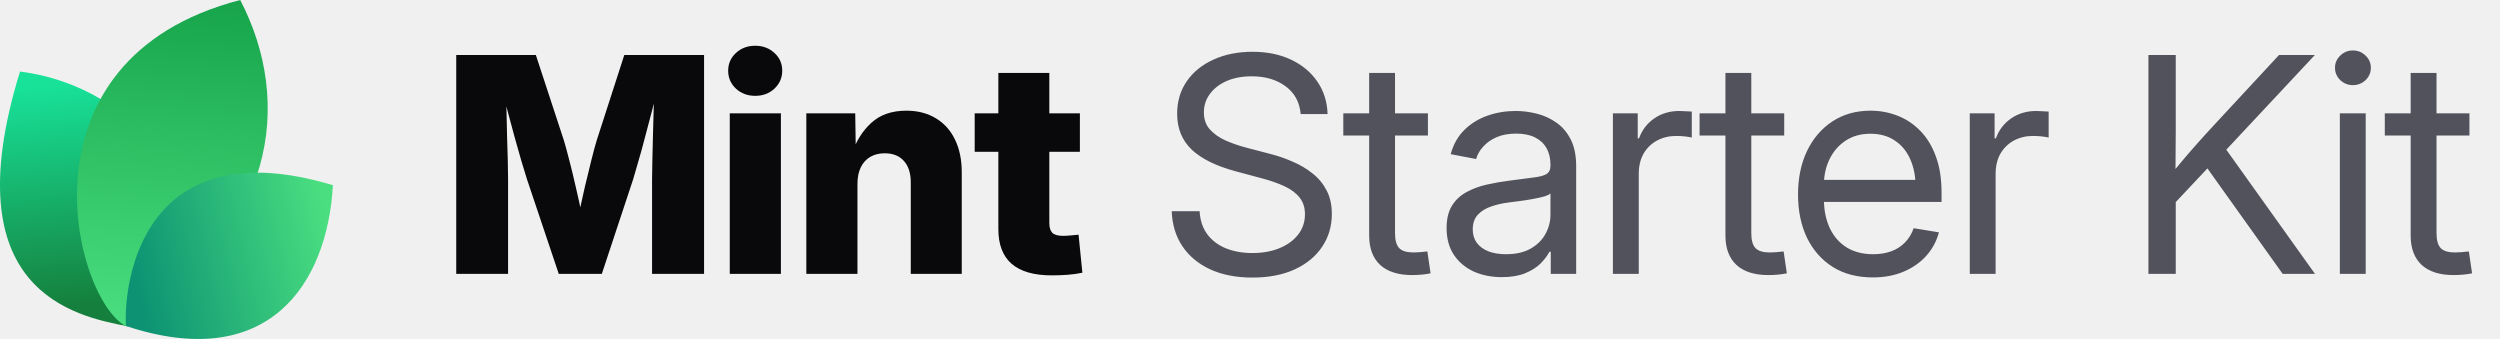
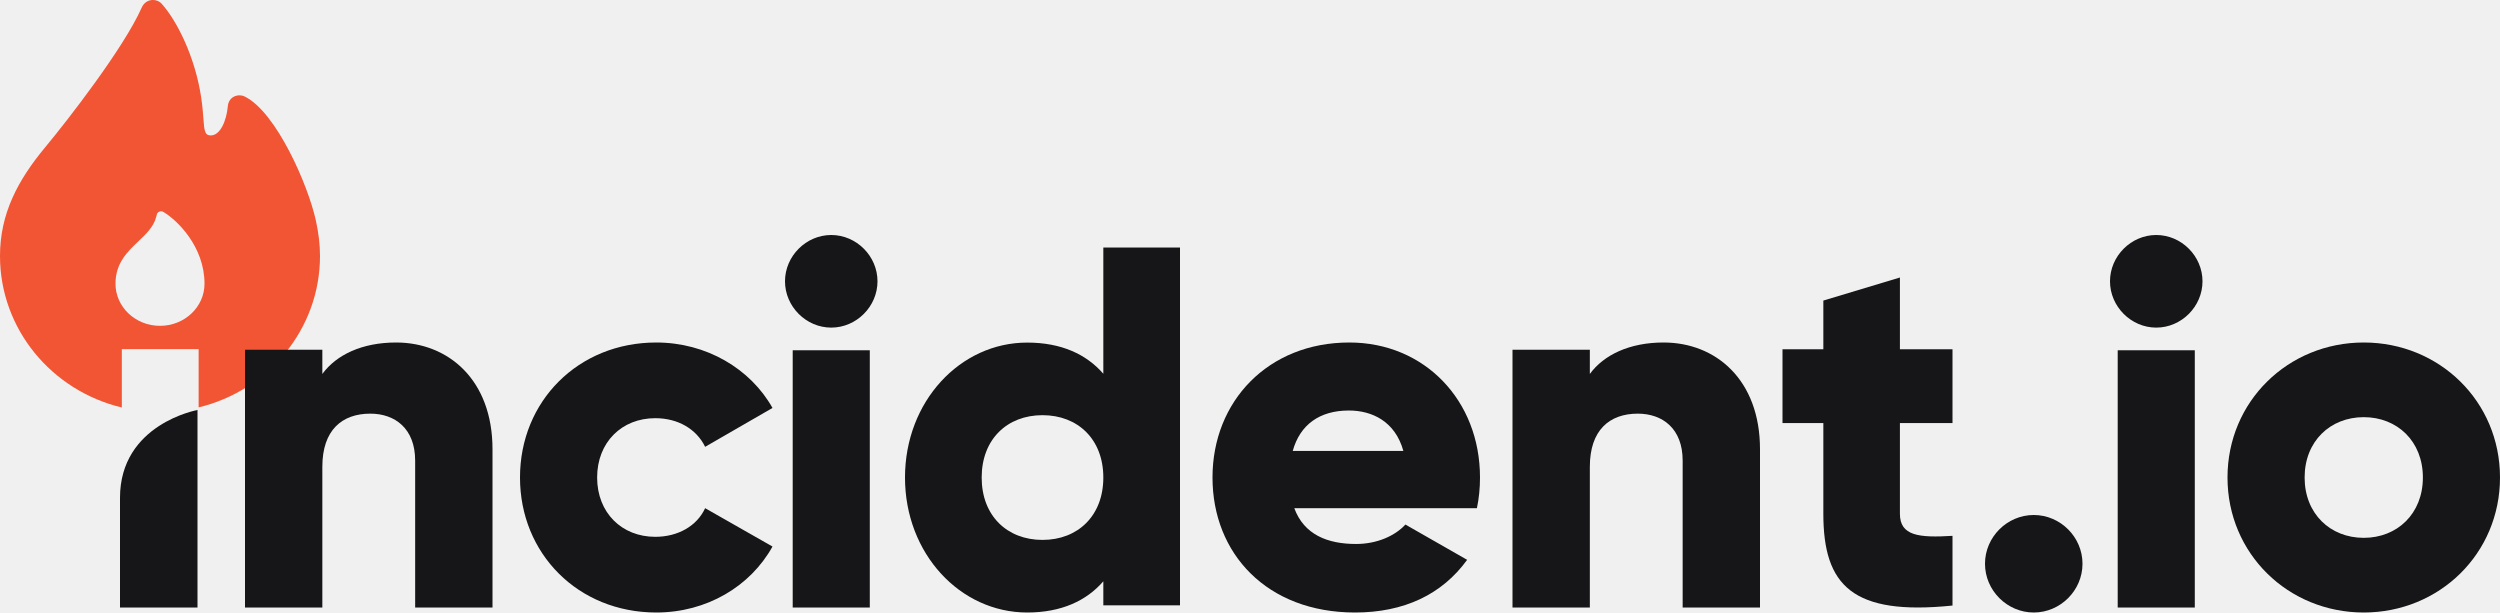
- <svg xmlns="http://www.w3.org/2000/svg" width="177" height="24" viewBox="0 0 177 24" fill="none">
-   <path d="M9.061 23.108C5.268 22.377 -3.391 20.627 1.417 5.064C9.634 6.099 16.973 14.064 9.061 23.108Z" fill="url(#paint0_linear_17557_2020)" />
-   <path d="M8.919 23.094C5.276 21.222 0.784 4.209 17.007 0C20.757 7.193 19.621 16.545 8.919 23.094Z" fill="url(#paint1_linear_17557_2020)" />
-   <path d="M8.914 23.079C8.735 19.882 10.159 9.085 23.57 13.111C23.181 20.123 18.984 26.418 8.914 23.079Z" fill="url(#paint2_linear_17557_2020)" />
-   <path d="M32.301 19.392V3.894H37.938L39.925 9.948C40.036 10.315 40.164 10.787 40.31 11.362C40.462 11.938 40.611 12.552 40.757 13.204C40.91 13.855 41.048 14.483 41.173 15.086C41.305 15.682 41.412 16.192 41.495 16.615H40.695C40.771 16.192 40.871 15.682 40.996 15.086C41.128 14.49 41.267 13.866 41.412 13.214C41.565 12.562 41.714 11.948 41.86 11.373C42.005 10.79 42.133 10.315 42.244 9.948L44.2 3.894H49.848V19.392H46.166V12.704C46.166 12.357 46.173 11.917 46.187 11.383C46.2 10.849 46.214 10.27 46.228 9.646C46.249 9.022 46.266 8.391 46.28 7.753C46.301 7.115 46.311 6.519 46.311 5.964H46.623C46.485 6.561 46.332 7.181 46.166 7.826C45.999 8.471 45.833 9.102 45.666 9.719C45.507 10.336 45.351 10.901 45.198 11.414C45.053 11.928 44.928 12.357 44.824 12.704L42.608 19.392H39.561L37.314 12.704C37.203 12.357 37.072 11.928 36.919 11.414C36.773 10.901 36.614 10.34 36.441 9.729C36.274 9.112 36.104 8.481 35.931 7.836C35.764 7.192 35.608 6.567 35.463 5.964H35.827C35.834 6.512 35.844 7.105 35.858 7.743C35.872 8.374 35.886 9.005 35.9 9.636C35.92 10.26 35.938 10.839 35.952 11.373C35.965 11.907 35.972 12.351 35.972 12.704V19.392H32.301ZM51.668 19.392V8.024H55.288V19.392H51.668ZM53.468 6.786C52.927 6.786 52.473 6.616 52.105 6.276C51.738 5.93 51.554 5.507 51.554 5.007C51.554 4.508 51.738 4.088 52.105 3.749C52.473 3.409 52.927 3.239 53.468 3.239C54.009 3.239 54.463 3.409 54.83 3.749C55.198 4.082 55.382 4.501 55.382 5.007C55.382 5.507 55.198 5.93 54.83 6.276C54.463 6.616 54.009 6.786 53.468 6.786ZM60.708 13.027V19.392H57.088V8.024H60.551L60.593 10.967H60.281C60.593 10.024 61.061 9.268 61.685 8.7C62.309 8.124 63.138 7.836 64.171 7.836C64.975 7.836 65.672 8.017 66.262 8.377C66.851 8.731 67.302 9.234 67.614 9.885C67.933 10.537 68.092 11.307 68.092 12.194V19.392H64.483V12.912C64.483 12.26 64.32 11.754 63.994 11.394C63.675 11.033 63.221 10.853 62.632 10.853C62.25 10.853 61.914 10.936 61.623 11.102C61.332 11.269 61.106 11.515 60.947 11.841C60.787 12.16 60.708 12.555 60.708 13.027ZM76.456 8.024V10.749H69.008V8.024H76.456ZM70.683 5.163H74.292V15.783C74.292 16.102 74.361 16.334 74.5 16.48C74.646 16.625 74.899 16.698 75.259 16.698C75.405 16.698 75.596 16.688 75.831 16.667C76.074 16.646 76.251 16.629 76.362 16.615L76.632 19.309C76.313 19.378 75.963 19.427 75.582 19.455C75.207 19.482 74.836 19.496 74.469 19.496C73.2 19.496 72.25 19.222 71.619 18.674C70.995 18.127 70.683 17.308 70.683 16.22V5.163Z" fill="#09090B" />
-   <path d="M88.667 19.652C87.523 19.652 86.528 19.458 85.682 19.07C84.843 18.681 84.188 18.137 83.716 17.437C83.245 16.736 82.992 15.908 82.957 14.951H84.933C84.968 15.596 85.148 16.14 85.474 16.584C85.8 17.021 86.24 17.354 86.795 17.582C87.35 17.804 87.974 17.915 88.667 17.915C89.388 17.915 90.026 17.801 90.581 17.572C91.143 17.343 91.583 17.024 91.902 16.615C92.228 16.199 92.391 15.717 92.391 15.169C92.391 14.698 92.266 14.306 92.017 13.994C91.767 13.675 91.413 13.408 90.956 13.193C90.498 12.978 89.954 12.787 89.323 12.621L87.502 12.132C86.123 11.765 85.082 11.255 84.382 10.603C83.689 9.944 83.342 9.095 83.342 8.055C83.342 7.174 83.571 6.404 84.028 5.746C84.486 5.087 85.117 4.577 85.921 4.217C86.726 3.849 87.645 3.666 88.678 3.666C89.718 3.666 90.63 3.853 91.413 4.227C92.204 4.602 92.824 5.122 93.275 5.787C93.726 6.446 93.965 7.209 93.993 8.076H92.089C92.013 7.23 91.656 6.574 91.018 6.11C90.387 5.638 89.586 5.403 88.615 5.403C87.95 5.403 87.36 5.513 86.847 5.735C86.341 5.957 85.946 6.262 85.661 6.651C85.377 7.032 85.235 7.469 85.235 7.961C85.235 8.447 85.377 8.849 85.661 9.168C85.946 9.48 86.317 9.74 86.774 9.948C87.232 10.149 87.724 10.319 88.251 10.457L89.884 10.884C90.439 11.023 90.977 11.206 91.496 11.435C92.023 11.657 92.495 11.934 92.911 12.267C93.334 12.593 93.67 12.995 93.92 13.474C94.17 13.945 94.294 14.504 94.294 15.149C94.294 16.015 94.066 16.788 93.608 17.468C93.157 18.148 92.512 18.681 91.673 19.07C90.834 19.458 89.832 19.652 88.667 19.652ZM101.097 8.024V9.594H95.106V8.024H101.097ZM96.937 5.163H98.767V16.521C98.767 17 98.865 17.347 99.059 17.562C99.26 17.77 99.6 17.874 100.078 17.874C100.21 17.874 100.366 17.867 100.546 17.853C100.733 17.832 100.903 17.815 101.056 17.801L101.285 19.351C101.097 19.392 100.886 19.423 100.65 19.444C100.414 19.465 100.189 19.475 99.974 19.475C98.996 19.475 98.244 19.236 97.717 18.758C97.197 18.272 96.937 17.579 96.937 16.677V5.163ZM106.33 19.621C105.595 19.621 104.932 19.489 104.343 19.226C103.754 18.955 103.285 18.564 102.939 18.05C102.592 17.53 102.419 16.896 102.419 16.147C102.419 15.495 102.547 14.965 102.804 14.556C103.06 14.146 103.403 13.828 103.833 13.599C104.263 13.363 104.742 13.186 105.269 13.068C105.796 12.95 106.333 12.857 106.881 12.787C107.574 12.69 108.132 12.617 108.555 12.569C108.978 12.52 109.287 12.441 109.481 12.33C109.675 12.212 109.772 12.014 109.772 11.737V11.654C109.772 11.203 109.679 10.815 109.492 10.489C109.311 10.163 109.041 9.91 108.68 9.729C108.32 9.549 107.872 9.459 107.338 9.459C106.805 9.459 106.34 9.546 105.945 9.719C105.556 9.892 105.241 10.118 104.998 10.395C104.755 10.665 104.593 10.953 104.509 11.258L102.71 10.915C102.897 10.222 103.22 9.65 103.677 9.199C104.135 8.748 104.679 8.412 105.31 8.19C105.941 7.968 106.607 7.857 107.307 7.857C107.8 7.857 108.295 7.92 108.795 8.044C109.301 8.169 109.765 8.381 110.188 8.679C110.611 8.97 110.951 9.369 111.208 9.875C111.464 10.374 111.593 11.005 111.593 11.768V19.392H109.793V17.822H109.7C109.568 18.085 109.363 18.359 109.086 18.643C108.809 18.921 108.444 19.153 107.994 19.34C107.543 19.527 106.988 19.621 106.33 19.621ZM106.621 17.998C107.321 17.998 107.904 17.867 108.368 17.603C108.84 17.333 109.19 16.986 109.419 16.563C109.654 16.133 109.772 15.682 109.772 15.211V13.692C109.703 13.769 109.554 13.841 109.325 13.911C109.096 13.973 108.829 14.032 108.524 14.088C108.226 14.143 107.921 14.192 107.609 14.233C107.304 14.275 107.033 14.309 106.798 14.337C106.354 14.393 105.938 14.49 105.549 14.628C105.168 14.76 104.86 14.954 104.624 15.211C104.388 15.467 104.27 15.811 104.27 16.241C104.27 16.615 104.367 16.934 104.561 17.198C104.762 17.461 105.04 17.662 105.393 17.801C105.747 17.933 106.156 17.998 106.621 17.998ZM114.193 19.392V8.024H115.951V9.792H116.045C116.253 9.209 116.61 8.741 117.116 8.388C117.622 8.034 118.219 7.857 118.905 7.857C119.058 7.857 119.217 7.864 119.384 7.878C119.55 7.885 119.682 7.892 119.779 7.899V9.74C119.716 9.719 119.578 9.695 119.363 9.667C119.155 9.639 118.922 9.625 118.666 9.625C118.174 9.625 117.726 9.733 117.324 9.948C116.922 10.163 116.603 10.471 116.367 10.874C116.138 11.276 116.024 11.758 116.024 12.319V19.392H114.193ZM126.322 8.024V9.594H120.33V8.024H126.322ZM122.161 5.163H123.992V16.521C123.992 17 124.089 17.347 124.283 17.562C124.484 17.77 124.824 17.874 125.302 17.874C125.434 17.874 125.59 17.867 125.77 17.853C125.958 17.832 126.127 17.815 126.28 17.801L126.509 19.351C126.322 19.392 126.11 19.423 125.874 19.444C125.639 19.465 125.413 19.475 125.198 19.475C124.221 19.475 123.468 19.236 122.941 18.758C122.421 18.272 122.161 17.579 122.161 16.677V5.163ZM132.604 19.642C131.502 19.642 130.555 19.396 129.765 18.903C128.974 18.404 128.364 17.714 127.934 16.834C127.511 15.946 127.3 14.927 127.3 13.775C127.3 12.611 127.511 11.584 127.934 10.697C128.364 9.802 128.964 9.102 129.734 8.596C130.51 8.089 131.408 7.836 132.428 7.836C133.1 7.836 133.738 7.954 134.341 8.19C134.952 8.426 135.489 8.783 135.954 9.261C136.425 9.74 136.793 10.343 137.056 11.071C137.327 11.792 137.462 12.645 137.462 13.63V14.296H128.433V12.735H136.463L135.631 13.297C135.631 12.541 135.506 11.876 135.257 11.3C135.007 10.725 134.643 10.277 134.165 9.958C133.686 9.632 133.107 9.469 132.428 9.469C131.748 9.469 131.162 9.632 130.67 9.958C130.177 10.284 129.796 10.725 129.526 11.279C129.262 11.827 129.13 12.441 129.13 13.12V14.046C129.13 14.864 129.273 15.572 129.557 16.168C129.841 16.757 130.243 17.211 130.763 17.53C131.283 17.842 131.901 17.998 132.615 17.998C133.093 17.998 133.523 17.929 133.905 17.79C134.293 17.645 134.619 17.433 134.882 17.156C135.153 16.879 135.354 16.546 135.486 16.157L137.275 16.449C137.108 17.08 136.81 17.634 136.38 18.113C135.95 18.591 135.413 18.966 134.768 19.236C134.123 19.507 133.402 19.642 132.604 19.642ZM139.459 19.392V8.024H141.217V9.792H141.311C141.519 9.209 141.876 8.741 142.382 8.388C142.888 8.034 143.485 7.857 144.171 7.857C144.324 7.857 144.483 7.864 144.649 7.878C144.816 7.885 144.948 7.892 145.045 7.899V9.74C144.982 9.719 144.844 9.695 144.629 9.667C144.421 9.639 144.188 9.625 143.932 9.625C143.439 9.625 142.992 9.733 142.59 9.948C142.188 10.163 141.869 10.471 141.633 10.874C141.404 11.276 141.29 11.758 141.29 12.319V19.392H139.459ZM153.429 14.961V12.715C153.783 12.257 154.136 11.82 154.49 11.404C154.844 10.981 155.204 10.565 155.572 10.156C155.939 9.74 156.314 9.327 156.695 8.918L161.355 3.894H163.893L157.277 10.967H157.184L153.429 14.961ZM152.108 19.392V3.894H154.043V9.241L154.022 12.559L154.043 13.505V19.392H152.108ZM161.615 19.392L155.967 11.477L157.173 9.969L163.903 19.392H161.615ZM165.661 19.392V8.024H167.492V19.392H165.661ZM166.587 6.027C166.24 6.027 165.942 5.909 165.692 5.673C165.443 5.43 165.318 5.139 165.318 4.799C165.318 4.459 165.443 4.172 165.692 3.936C165.942 3.693 166.24 3.572 166.587 3.572C166.934 3.572 167.232 3.693 167.482 3.936C167.731 4.172 167.856 4.459 167.856 4.799C167.856 5.139 167.731 5.43 167.482 5.673C167.232 5.909 166.934 6.027 166.587 6.027ZM174.836 8.024V9.594H168.844V8.024H174.836ZM170.675 5.163H172.506V16.521C172.506 17 172.603 17.347 172.797 17.562C172.998 17.77 173.338 17.874 173.816 17.874C173.948 17.874 174.104 17.867 174.284 17.853C174.472 17.832 174.641 17.815 174.794 17.801L175.023 19.351C174.836 19.392 174.624 19.423 174.388 19.444C174.153 19.465 173.927 19.475 173.712 19.475C172.735 19.475 171.982 19.236 171.455 18.758C170.935 18.272 170.675 17.579 170.675 16.677V5.163Z" fill="#52525C" />
+ <svg xmlns="http://www.w3.org/2000/svg" width="1000" height="245" viewBox="0 0 1000 245" fill="none">
+   <g clip-path="url(#clip0_1361_12505)">
+     <path fill-rule="evenodd" clip-rule="evenodd" d="M48.734 139.642V163C20.759 156.323 0 131.711 0 102.372C0 85.456 7.158 72.035 18.105 58.87C27.183 47.953 49.599 19.043 56.654 3.09C58.367 -0.783 62.735 -0.634 64.618 1.447C70.643 8.104 78.069 22.643 80.498 39.135C80.993 42.495 81.197 45.239 81.359 47.418C81.706 52.095 81.86 54.175 84.285 54.175C88.096 54.175 90.588 48.398 91.136 42.434C91.487 38.614 95.277 37.335 97.891 38.614C110.463 44.764 123.292 74.043 126.393 88.41C127.366 92.916 128 97.572 128 102.372C128 131.646 107.335 156.214 79.454 162.955V139.642H48.734ZM64 130.333C73.832 130.333 81.802 122.789 81.802 113.483C81.802 98.641 70.858 88.034 65.405 84.811C65.036 84.593 64.852 84.484 64.351 84.497C63.984 84.507 63.443 84.737 63.181 84.993C62.823 85.344 62.728 85.743 62.539 86.541C61.572 90.606 58.529 93.505 55.327 96.556C50.914 100.76 46.199 105.252 46.199 113.483C46.199 122.789 54.169 130.333 64 130.333Z" fill="#F25533" />
+     <path d="M158.432 137C144.819 137 134.506 141.949 128.937 149.58V139.888H98V243H128.937V186.701C128.937 172.059 136.775 165.46 148.119 165.46C158.018 165.46 166.062 171.44 166.062 184.226V243H197V179.689C197 151.848 179.262 137 158.432 137Z" fill="#161618" />
+     <path d="M262.51 245C282.67 245 300.154 234.567 309 218.614L282.053 203.273C278.762 210.431 271.15 214.727 262.099 214.727C248.729 214.727 238.855 205.114 238.855 191C238.855 176.886 248.729 167.273 262.099 167.273C271.15 167.273 278.556 171.568 282.053 178.727L309 163.182C300.154 147.432 282.464 137 262.51 137C231.245 137 208 160.523 208 191C208 221.477 231.245 245 262.51 245Z" fill="#161618" />
+     <path d="M332.5 131.045C342.571 131.045 351 122.607 351 112.522C351 102.438 342.571 94 332.5 94C322.427 94 314 102.438 314 112.522C314 122.607 322.427 131.045 332.5 131.045ZM317.083 243H347.917V140.1H317.083V243Z" fill="#161618" />
+     <path d="M441.331 99V149.507C434.584 141.737 424.565 137.033 410.866 137.033C384.082 137.033 362 160.549 362 191.016C362 221.484 384.082 245 410.866 245C424.565 245 434.584 240.297 441.331 232.526V242.138H472V99H441.331ZM417 215.964C402.892 215.964 392.669 206.353 392.669 191.016C392.669 175.68 402.892 166.07 417 166.07C431.108 166.07 441.331 175.68 441.331 191.016C441.331 206.353 431.108 215.964 417 215.964Z" fill="#161618" />
+     <path d="M517.717 203.273H590.766C591.589 199.386 592 195.296 592 191C592 160.114 569.777 137 539.735 137C507.223 137 485 160.523 485 191C485 221.477 506.811 245 541.998 245C561.547 245 576.773 237.841 586.856 223.932L562.163 209.818C558.048 214.318 550.846 217.591 542.409 217.591C531.093 217.591 521.627 213.908 517.717 203.273ZM517.1 180.364C519.981 169.932 527.799 164.205 539.529 164.205C548.788 164.205 558.048 168.5 561.34 180.364H517.1Z" fill="#161618" />
+     <path d="M665.431 137C651.819 137 641.506 141.949 635.938 149.58V139.888H605V243H635.938V186.701C635.938 172.059 643.775 165.46 655.119 165.46C665.018 165.46 673.062 171.44 673.062 184.226V243H704V179.689C704 151.848 686.262 137 665.431 137Z" fill="#161618" />
+     <path d="M781 169.23V139.705H759.966V111L729.338 120.227V139.705H713V169.23H729.338V205.521C729.338 234.226 740.977 246.323 781 242.222V214.337C767.522 215.158 759.966 214.337 759.966 205.521V169.23H781Z" fill="#161618" />
+     <path d="M813.501 245C824.174 245 833 236.174 833 225.5C833 214.827 824.174 206 813.501 206C802.827 206 794 214.827 794 225.5C794 236.174 802.827 245 813.501 245Z" fill="#161618" />
+     <path d="M862.5 131.045C872.572 131.045 881 122.607 881 112.522C881 102.438 872.572 94 862.5 94C852.427 94 844 102.438 844 112.522C844 122.607 852.427 131.045 862.5 131.045ZM847.082 243H877.918V140.1H847.082V243Z" fill="#161618" />
+     <path d="M945.5 245C975.731 245 1000 221.477 1000 191C1000 160.523 975.731 137 945.5 137C915.267 137 891 160.523 891 191C891 221.477 915.267 245 945.5 245ZM945.5 215.136C932.132 215.136 921.849 205.522 921.849 191C921.849 176.477 932.132 166.864 945.5 166.864C958.868 166.864 969.151 176.477 969.151 191C969.151 205.522 958.868 215.136 945.5 215.136Z" fill="#161618" />
+     <path d="M48 243H79V164C79 164 48 169.546 48 199.128V243Z" fill="#161618" />
+   </g>
  <defs>
-     <linearGradient id="paint0_linear_17557_2020" x1="3.776" y1="5.916" x2="5.232" y2="21.559" gradientUnits="userSpaceOnUse">
-       <stop stop-color="#18E299" />
-       <stop offset="1" stop-color="#15803D" />
-     </linearGradient>
-     <linearGradient id="paint1_linear_17557_2020" x1="12.171" y1="-0.718" x2="10.19" y2="22.983" gradientUnits="userSpaceOnUse">
-       <stop stop-color="#16A34A" />
-       <stop offset="1" stop-color="#4ADE80" />
-     </linearGradient>
-     <linearGradient id="paint2_linear_17557_2020" x1="23.133" y1="15.353" x2="9.338" y2="18.52" gradientUnits="userSpaceOnUse">
-       <stop stop-color="#4ADE80" />
-       <stop offset="1" stop-color="#0D9373" />
-     </linearGradient>
+     <clipPath id="clip0_1361_12505">
+       <rect width="1000" height="245" fill="white" />
+     </clipPath>
  </defs>
</svg>
